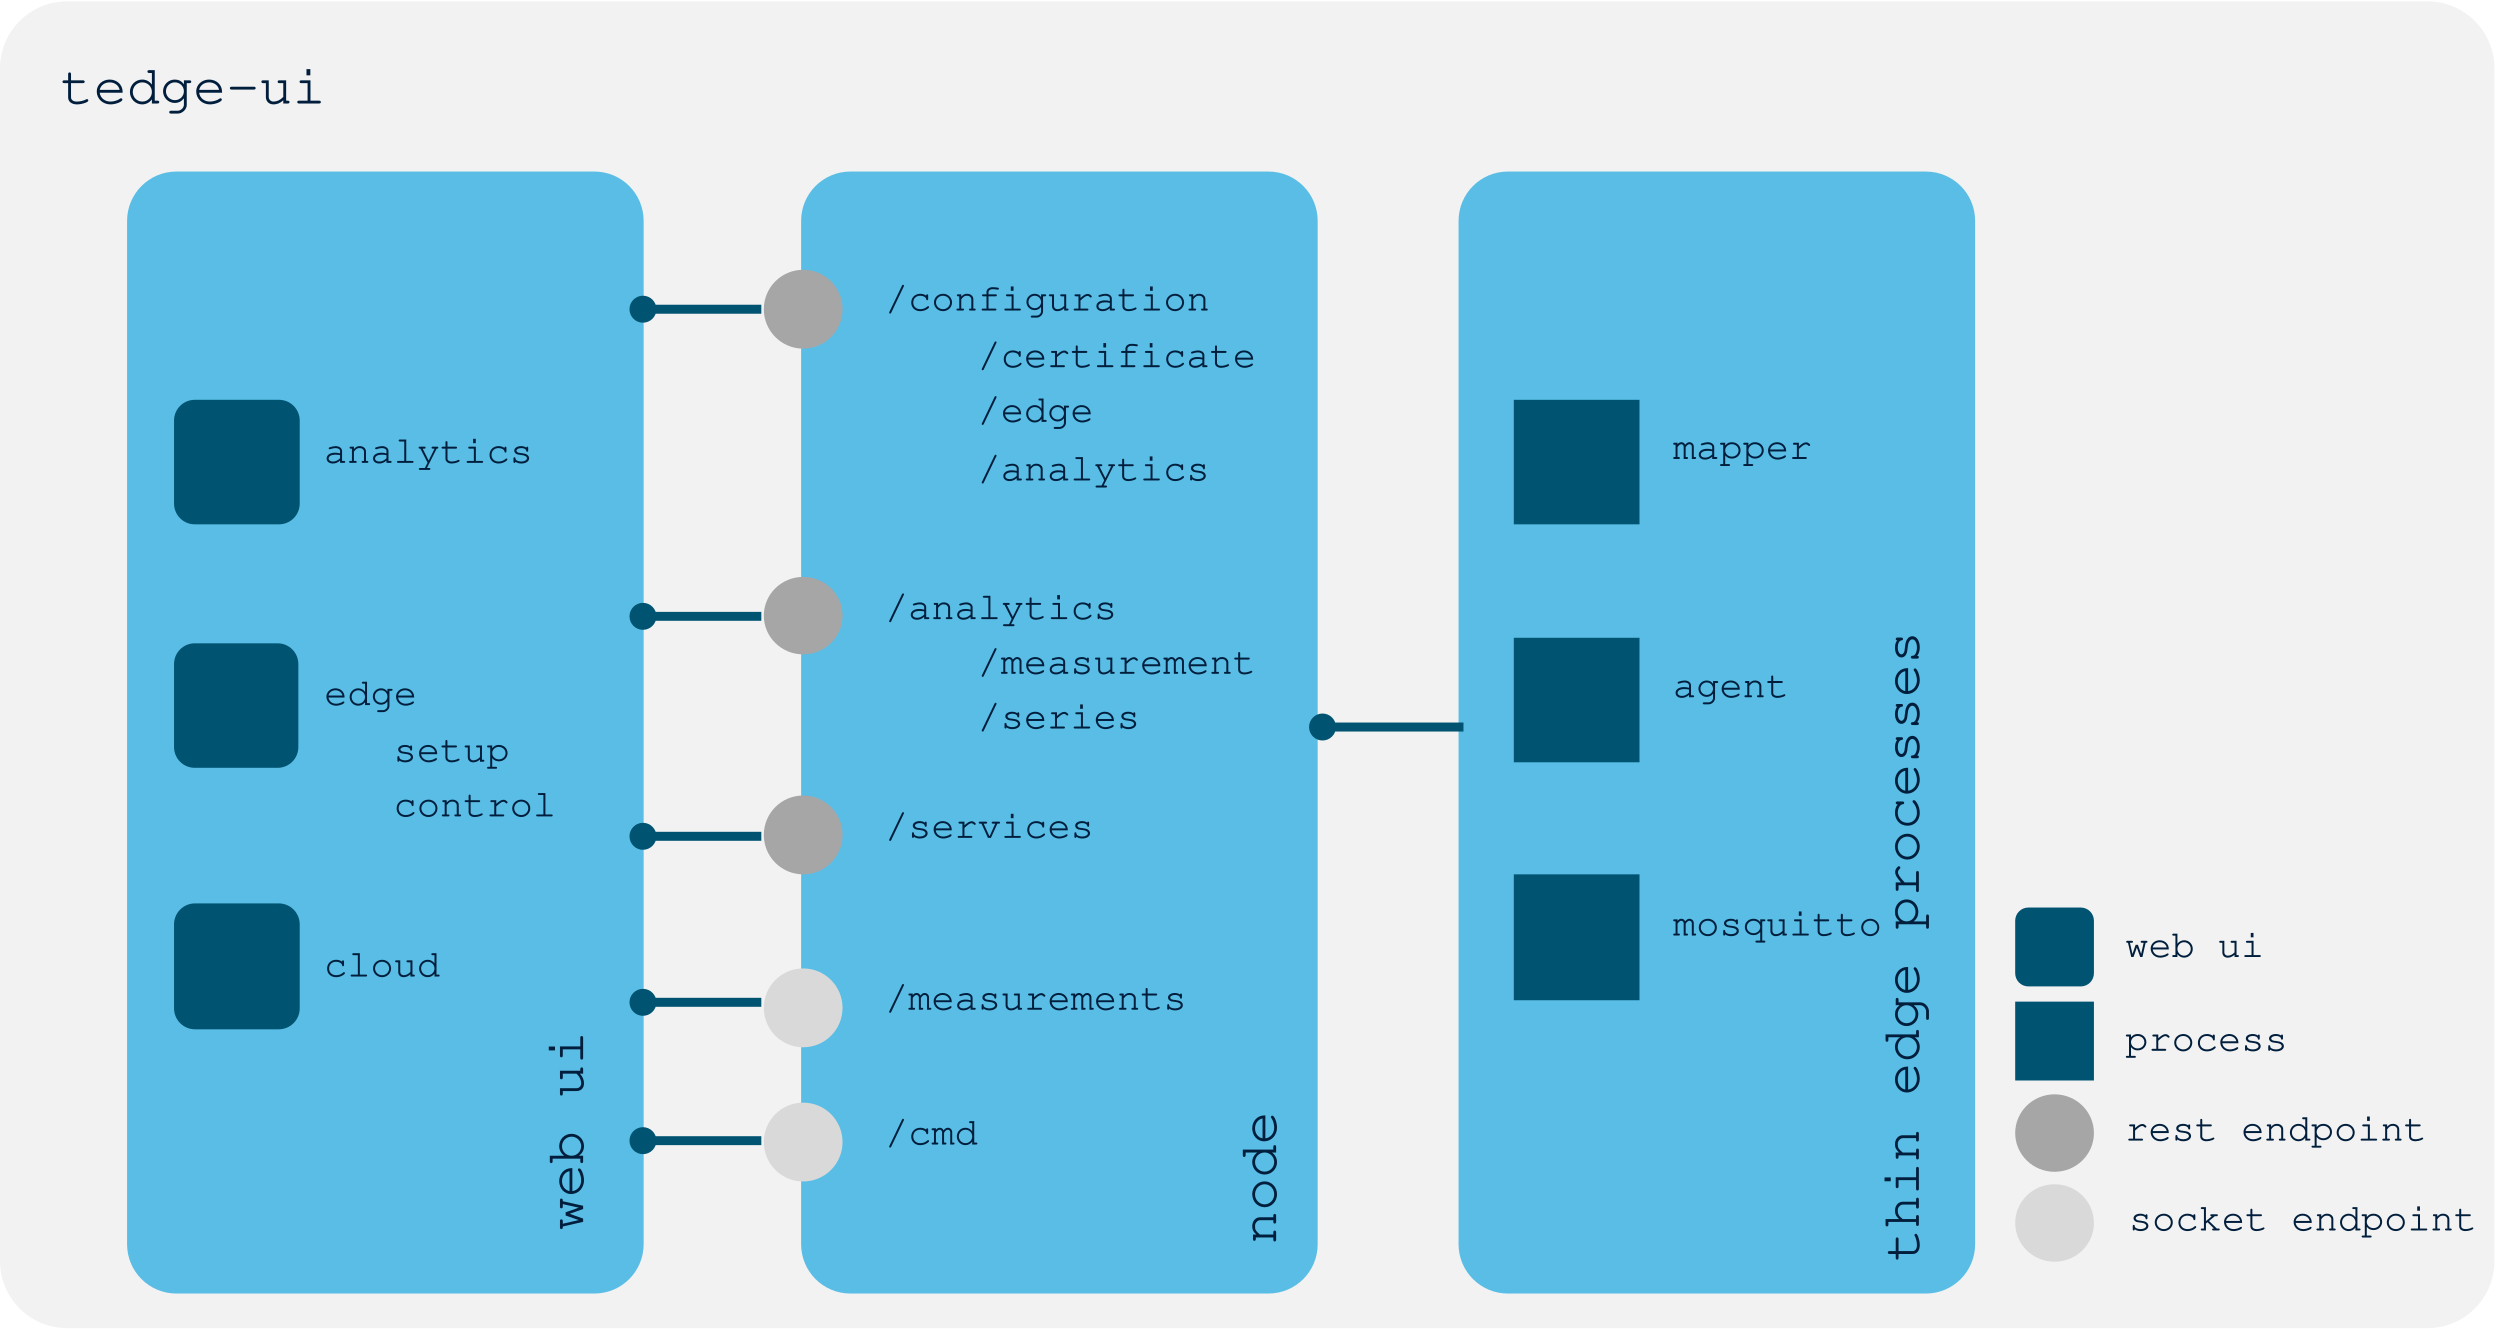
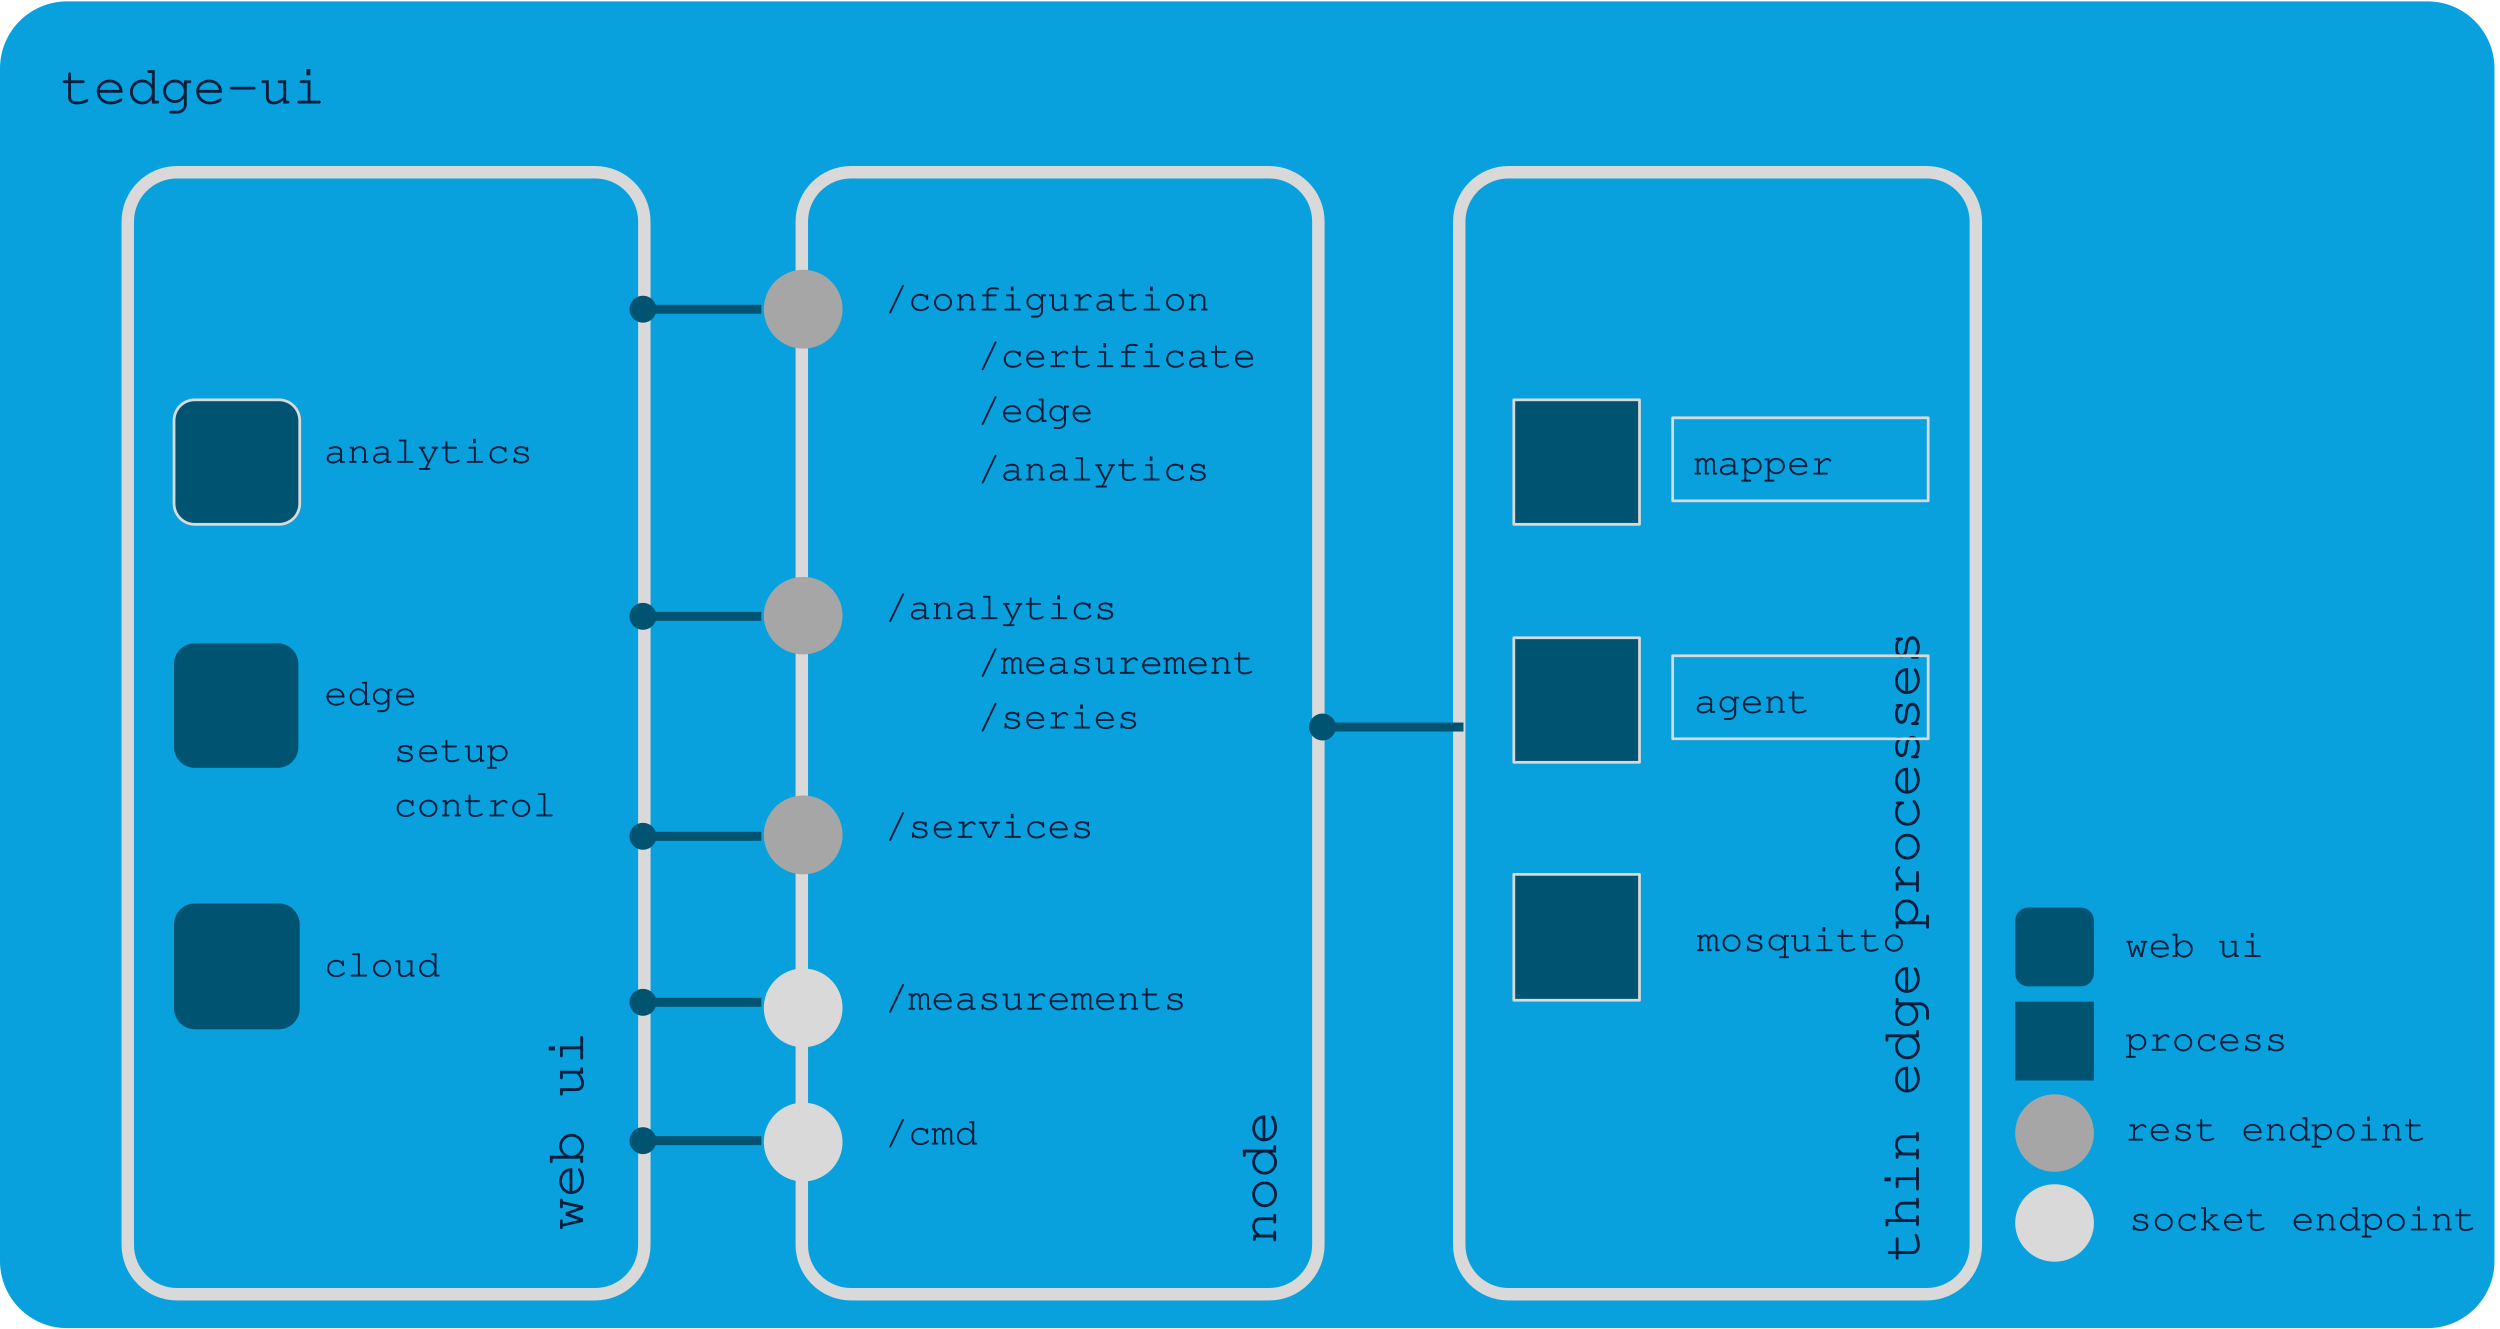
<svg xmlns="http://www.w3.org/2000/svg" width="1280" height="680" overflow="hidden">
  <defs>
    <clipPath id="clip0">
      <rect x="0" y="20" width="1280" height="680" />
    </clipPath>
  </defs>
  <g clip-path="url(#clip0)" transform="matrix(1 0 0 1 0 -20)">
-     <path d="M52.331 59.054C52.331 40.109 67.689 24.751 86.634 24.751L1295.2 24.751C1314.14 24.751 1329.5 40.109 1329.5 59.054L1329.5 668.637C1329.5 687.581 1314.14 702.939 1295.2 702.939L86.634 702.939C67.689 702.939 52.331 687.581 52.331 668.637Z" fill="#F2F2F2" fill-rule="evenodd" fill-opacity="1" transform="matrix(1 0 0 1.00163 -52.3315 -4.08333)" />
-     <path d="M462.497 136.948C462.497 123.024 473.786 111.735 487.71 111.735L701.77 111.735C715.697 111.735 726.983 123.024 726.983 136.948L726.983 660.047C726.983 673.972 715.697 685.26 701.77 685.26L487.71 685.26C473.786 685.26 462.497 673.972 462.497 660.047Z" fill="#08A1DE" fill-rule="evenodd" fill-opacity="0.651" transform="matrix(1 0 0 1.00163 -52.3315 -4.08333)" />
+     <path d="M52.331 59.054C52.331 40.109 67.689 24.751 86.634 24.751L1295.2 24.751C1314.14 24.751 1329.5 40.109 1329.5 59.054L1329.5 668.637C1329.5 687.581 1314.14 702.939 1295.2 702.939L86.634 702.939C67.689 702.939 52.331 687.581 52.331 668.637Z" fill="#08A1DE" fill-rule="evenodd" fill-opacity="1" transform="matrix(1 0 0 1.00163 -52.3315 -4.08333)" />
+     <path d="M462.851 137.302C462.851 123.377 474.14 112.088 488.064 112.088L702.124 112.088C716.05 112.088 727.337 123.377 727.337 137.302L727.337 660.4C727.337 674.325 716.05 685.613 702.124 685.613L488.064 685.613C474.14 685.613 462.851 674.325 462.851 660.4Z" stroke="#D9D9D9" stroke-width="6.365" stroke-linecap="butt" stroke-linejoin="round" stroke-miterlimit="10" stroke-opacity="1" fill="#08A1DE" fill-rule="evenodd" fill-opacity="0.651" transform="matrix(1 0 0 1.00163 -52.3315 -4.08333)" />
    <path d="M443.403 182.099C443.403 170.968 452.427 161.945 463.558 161.945 474.689 161.945 483.713 170.968 483.713 182.099 483.713 193.23 474.689 202.254 463.558 202.254 452.427 202.254 443.403 193.23 443.403 182.099Z" fill="#A6A6A6" fill-rule="evenodd" fill-opacity="1" transform="matrix(1 0 0 1.00163 -52.3315 -4.08333)" />
    <text fill="#011F3D" fill-opacity="1" font-family="Courier,Courier_MSFontService,sans-serif" font-style="normal" font-variant="normal" font-weight="400" font-stretch="normal" font-size="28" text-anchor="start" direction="ltr" writing-mode="lr-tb" unicode-bidi="normal" text-decoration="none" transform="matrix(0.707182 0 0 0.708333 453.105 179)">/configuration<tspan fill="#011F3D" fill-opacity="1" font-family="Courier,Courier_MSFontService,sans-serif" font-style="normal" font-variant="normal" font-weight="400" font-stretch="normal" font-size="28" text-anchor="start" direction="ltr" writing-mode="lr-tb" unicode-bidi="normal" text-decoration="none" x="67" y="40.941">/certificate</tspan>
      <tspan fill="#011F3D" fill-opacity="1" font-family="Courier,Courier_MSFontService,sans-serif" font-style="normal" font-variant="normal" font-weight="400" font-stretch="normal" font-size="28" text-anchor="start" direction="ltr" writing-mode="lr-tb" unicode-bidi="normal" text-decoration="none" x="67" y="80.471">/edge</tspan>
      <tspan fill="#011F3D" fill-opacity="1" font-family="Courier,Courier_MSFontService,sans-serif" font-style="normal" font-variant="normal" font-weight="400" font-stretch="normal" font-size="28" text-anchor="start" direction="ltr" writing-mode="lr-tb" unicode-bidi="normal" text-decoration="none" x="67" y="122.824">/analytics</tspan>
    </text>
    <path d="M443.403 338.74C443.403 327.804 452.427 318.939 463.558 318.939 474.689 318.939 483.713 327.804 483.713 338.74 483.713 349.676 474.689 358.541 463.558 358.541 452.427 358.541 443.403 349.676 443.403 338.74Z" fill="#A6A6A6" fill-rule="evenodd" fill-opacity="1" transform="matrix(1 0 0 1.00163 -52.3315 -4.08333)" />
    <text fill="#011F3D" fill-opacity="1" font-family="Courier,Courier_MSFontService,sans-serif" font-style="normal" font-variant="normal" font-weight="400" font-stretch="normal" font-size="28" text-anchor="start" direction="ltr" writing-mode="lr-tb" unicode-bidi="normal" text-decoration="none" transform="matrix(0.707182 0 0 0.708333 453.105 337)">/analytics<tspan fill="#011F3D" fill-opacity="1" font-family="Courier,Courier_MSFontService,sans-serif" font-style="normal" font-variant="normal" font-weight="400" font-stretch="normal" font-size="28" text-anchor="start" direction="ltr" writing-mode="lr-tb" unicode-bidi="normal" text-decoration="none" x="67" y="39.529">/measurement</tspan>
      <tspan fill="#011F3D" fill-opacity="1" font-family="Courier,Courier_MSFontService,sans-serif" font-style="normal" font-variant="normal" font-weight="400" font-stretch="normal" font-size="28" text-anchor="start" direction="ltr" writing-mode="lr-tb" unicode-bidi="normal" text-decoration="none" x="67" y="79.059">/series</tspan>
    </text>
    <path d="M443.403 450.829C443.403 439.698 452.427 430.674 463.558 430.674 474.689 430.674 483.713 439.698 483.713 450.829 483.713 461.96 474.689 470.983 463.558 470.983 452.427 470.983 443.403 461.96 443.403 450.829Z" fill="#A6A6A6" fill-rule="evenodd" fill-opacity="1" transform="matrix(1 0 0 1.00163 -52.3315 -4.08333)" />
    <text fill="#011F3D" fill-opacity="1" font-family="Courier,Courier_MSFontService,sans-serif" font-style="normal" font-variant="normal" font-weight="400" font-stretch="normal" font-size="28" text-anchor="start" direction="ltr" writing-mode="lr-tb" unicode-bidi="normal" text-decoration="none" transform="matrix(0.707182 0 0 0.708333 453.105 449)">/services</text>
    <path d="M443.403 539.227C443.403 528.096 452.427 519.072 463.558 519.072 474.689 519.072 483.713 528.096 483.713 539.227 483.713 550.358 474.689 559.381 463.558 559.381 452.427 559.381 443.403 550.358 443.403 539.227Z" fill="#D9D9D9" fill-rule="evenodd" fill-opacity="1" transform="matrix(1 0 0 1.00163 -52.3315 -4.08333)" />
    <text fill="#011F3D" fill-opacity="1" font-family="Courier,Courier_MSFontService,sans-serif" font-style="normal" font-variant="normal" font-weight="400" font-stretch="normal" font-size="28" text-anchor="start" direction="ltr" writing-mode="lr-tb" unicode-bidi="normal" text-decoration="none" transform="matrix(0.707182 0 0 0.708333 453.105 537)">/measurements</text>
    <path d="M443.403 607.823C443.403 596.692 452.427 587.669 463.558 587.669 474.689 587.669 483.713 596.692 483.713 607.823 483.713 618.954 474.689 627.978 463.558 627.978 452.427 627.978 443.403 618.954 443.403 607.823Z" fill="#D9D9D9" fill-rule="evenodd" fill-opacity="1" transform="matrix(1 0 0 1.00163 -52.3315 -4.08333)" />
    <text fill="#011F3D" fill-opacity="1" font-family="Courier,Courier_MSFontService,sans-serif" font-style="normal" font-variant="normal" font-weight="400" font-stretch="normal" font-size="28" text-anchor="start" direction="ltr" writing-mode="lr-tb" unicode-bidi="normal" text-decoration="none" transform="matrix(0.707182 0 0 0.708333 453.105 606)">/cmd</text>
-     <path d="M799.116 136.948C799.116 123.024 810.403 111.735 824.327 111.735L1038.39 111.735C1052.32 111.735 1063.6 123.024 1063.6 136.948L1063.6 660.047C1063.6 673.972 1052.32 685.26 1038.39 685.26L824.327 685.26C810.403 685.26 799.116 673.972 799.116 660.047Z" fill="#08A1DE" fill-rule="evenodd" fill-opacity="0.651" transform="matrix(1 0 0 1.00163 -52.3315 -4.08333)" />
+     <path d="M799.47 137.302C799.47 123.377 810.756 112.088 824.681 112.088L1038.74 112.088C1052.67 112.088 1063.96 123.377 1063.96 137.302L1063.96 660.4C1063.96 674.325 1052.67 685.613 1038.74 685.613L824.681 685.613C810.756 685.613 799.47 674.325 799.47 660.4Z" stroke="#D9D9D9" stroke-width="6.365" stroke-linecap="butt" stroke-linejoin="round" stroke-miterlimit="10" stroke-opacity="1" fill="#08A1DE" fill-rule="evenodd" fill-opacity="0.529" transform="matrix(1 0 0 1.00163 -52.3315 -4.08333)" />
    <text fill="#011F3D" fill-opacity="1" font-family="Courier,Courier_MSFontService,sans-serif" font-style="normal" font-variant="normal" font-weight="400" font-stretch="normal" font-size="40" text-anchor="start" direction="ltr" writing-mode="lr-tb" unicode-bidi="normal" text-decoration="none" transform="matrix(-1.29907e-16 -0.708333 0.707182 -1.30119e-16 982.467 666)">thin edge processes</text>
-     <path d="M117.392 136.948C117.392 123.024 128.681 111.735 142.605 111.735L356.665 111.735C370.59 111.735 381.878 123.024 381.878 136.948L381.878 660.047C381.878 673.972 370.59 685.26 356.665 685.26L142.605 685.26C128.681 685.26 117.392 673.972 117.392 660.047Z" fill="#08A1DE" fill-rule="evenodd" fill-opacity="0.651" transform="matrix(1 0 0 1.00163 -52.3315 -4.08333)" />
+     <path d="M117.746 137.302C117.746 123.377 129.035 112.088 142.959 112.088L357.019 112.088C370.943 112.088 382.232 123.377 382.232 137.302L382.232 660.4C382.232 674.325 370.943 685.613 357.019 685.613L142.959 685.613C129.035 685.613 117.746 674.325 117.746 660.4Z" stroke="#D9D9D9" stroke-width="6.365" stroke-linecap="butt" stroke-linejoin="round" stroke-miterlimit="10" stroke-opacity="1" fill="#08A1DE" fill-rule="evenodd" fill-opacity="0.651" transform="matrix(1 0 0 1.00163 -52.3315 -4.08333)" />
    <text fill="#011F3D" fill-opacity="1" font-family="Courier,Courier_MSFontService,sans-serif" font-style="normal" font-variant="normal" font-weight="400" font-stretch="normal" font-size="40" text-anchor="start" direction="ltr" writing-mode="lr-tb" unicode-bidi="normal" text-decoration="none" transform="matrix(-1.29907e-16 -0.708333 0.707182 -1.30119e-16 298.558 650)">web ui</text>
    <text fill="#011F3D" fill-opacity="1" font-family="Courier,Courier_MSFontService,sans-serif" font-style="normal" font-variant="normal" font-weight="400" font-stretch="normal" font-size="28" text-anchor="start" direction="ltr" writing-mode="lr-tb" unicode-bidi="normal" text-decoration="none" transform="matrix(0.707182 0 0 0.708333 165.908 257)">analytics<tspan fill="#011F3D" fill-opacity="1" font-family="Courier,Courier_MSFontService,sans-serif" font-style="normal" font-variant="normal" font-weight="400" font-stretch="normal" font-size="28" text-anchor="start" direction="ltr" writing-mode="lr-tb" unicode-bidi="normal" text-decoration="none" x="0.1" y="175.059">edge</tspan>
      <tspan fill="#011F3D" fill-opacity="1" font-family="Courier,Courier_MSFontService,sans-serif" font-style="normal" font-variant="normal" font-weight="400" font-stretch="normal" font-size="28" text-anchor="start" direction="ltr" writing-mode="lr-tb" unicode-bidi="normal" text-decoration="none" x="50.35" y="216">setup</tspan>
      <tspan fill="#011F3D" fill-opacity="1" font-family="Courier,Courier_MSFontService,sans-serif" font-style="normal" font-variant="normal" font-weight="400" font-stretch="normal" font-size="28" text-anchor="start" direction="ltr" writing-mode="lr-tb" unicode-bidi="normal" text-decoration="none" x="50.35" y="255.529">control</tspan>
      <tspan fill="#011F3D" fill-opacity="1" font-family="Courier,Courier_MSFontService,sans-serif" font-style="normal" font-variant="normal" font-weight="400" font-stretch="normal" font-size="28" text-anchor="start" direction="ltr" writing-mode="lr-tb" unicode-bidi="normal" text-decoration="none" x="0" y="371.294">cloud</tspan>
    </text>
    <text fill="#011F3D" fill-opacity="1" font-family="Courier,Courier_MSFontService,sans-serif" font-style="normal" font-variant="normal" font-weight="400" font-stretch="normal" font-size="40" text-anchor="start" direction="ltr" writing-mode="lr-tb" unicode-bidi="normal" text-decoration="none" transform="matrix(-1.29907e-16 -0.708333 0.707182 -1.30119e-16 653.383 657)">node</text>
    <path d="M1084.11 603.227C1084.11 592.291 1093.13 583.425 1104.27 583.425 1115.4 583.425 1124.42 592.291 1124.42 603.227 1124.42 614.162 1115.4 623.028 1104.27 623.028 1093.13 623.028 1084.11 614.162 1084.11 603.227Z" fill="#A6A6A6" fill-rule="evenodd" fill-opacity="1" transform="matrix(1 0 0 1.00163 -52.3315 -4.08333)" />
    <text fill="#011F3D" fill-opacity="1" font-family="Courier,Courier_MSFontService,sans-serif" font-style="normal" font-variant="normal" font-weight="400" font-stretch="normal" font-size="28" text-anchor="start" direction="ltr" writing-mode="lr-tb" unicode-bidi="normal" text-decoration="none" transform="matrix(0.707182 0 0 0.708333 1088.11 604)">rest endpoint</text>
    <path d="M1084.11 649.193C1084.11 638.258 1093.13 629.392 1104.27 629.392 1115.4 629.392 1124.42 638.258 1124.42 649.193 1124.42 660.129 1115.4 668.995 1104.27 668.995 1093.13 668.995 1084.11 660.129 1084.11 649.193Z" fill="#D9D9D9" fill-rule="evenodd" fill-opacity="1" transform="matrix(1 0 0 1.00163 -52.3315 -4.08333)" />
    <text fill="#011F3D" fill-opacity="1" font-family="Courier,Courier_MSFontService,sans-serif" font-style="normal" font-variant="normal" font-weight="400" font-stretch="normal" font-size="28" text-anchor="start" direction="ltr" writing-mode="lr-tb" unicode-bidi="normal" text-decoration="none" transform="matrix(0.707182 0 0 0.708333 1090.02 650)">socket endpoint</text>
    <path d="M1084.11 536.044 1124.42 536.044 1124.42 576.354 1084.11 576.354Z" fill="#005371" fill-rule="nonzero" fill-opacity="1" transform="matrix(1 0 0 1.00163 -52.3315 -4.08333)" />
    <text fill="#011F3D" fill-opacity="1" font-family="Courier,Courier_MSFontService,sans-serif" font-style="normal" font-variant="normal" font-weight="400" font-stretch="normal" font-size="28" text-anchor="start" direction="ltr" writing-mode="lr-tb" unicode-bidi="normal" text-decoration="none" transform="matrix(0.707182 0 0 0.708333 1088.11 558)">process<tspan fill="#011F3D" fill-opacity="1" font-family="Courier,Courier_MSFontService,sans-serif" font-style="normal" font-variant="normal" font-weight="400" font-stretch="normal" font-size="28" text-anchor="start" direction="ltr" writing-mode="lr-tb" unicode-bidi="normal" text-decoration="none" x="-0.006" y="-67.765">web </tspan>
      <tspan fill="#011F3D" fill-opacity="1" font-family="Courier,Courier_MSFontService,sans-serif" font-style="normal" font-variant="normal" font-weight="400" font-stretch="normal" font-size="28" text-anchor="start" direction="ltr" writing-mode="lr-tb" unicode-bidi="normal" text-decoration="none" x="66.994" y="-67.765">ui</tspan>
    </text>
    <path d="M1084.11 494.674C1084.11 490.963 1087.12 487.956 1090.83 487.956L1117.7 487.956C1121.41 487.956 1124.42 490.963 1124.42 494.674L1124.42 521.547C1124.42 525.258 1121.41 528.265 1117.7 528.265L1090.83 528.265C1087.12 528.265 1084.11 525.258 1084.11 521.547Z" fill="#005371" fill-rule="evenodd" fill-opacity="1" transform="matrix(1 0 0 1.00163 -52.3315 -4.08333)" />
-     <path d="M827.403 228.42 891.757 228.42 891.757 292.066 827.403 292.066Z" fill="#005371" fill-rule="nonzero" fill-opacity="1" transform="matrix(1 0 0 1.00163 -52.3315 -4.08333)" />
-     <text fill="#011F3D" fill-opacity="1" font-family="Courier,Courier_MSFontService,sans-serif" font-style="normal" font-variant="normal" font-weight="400" font-stretch="normal" font-size="28" text-anchor="start" direction="ltr" writing-mode="lr-tb" unicode-bidi="normal" text-decoration="none" transform="matrix(0.707182 0 0 0.708333 856.568 255)">mapper</text>
-     <path d="M827.403 350.055 891.757 350.055 891.757 413.702 827.403 413.702Z" fill="#005371" fill-rule="nonzero" fill-opacity="1" transform="matrix(1 0 0 1.00163 -52.3315 -4.08333)" />
-     <text fill="#011F3D" fill-opacity="1" font-family="Courier,Courier_MSFontService,sans-serif" font-style="normal" font-variant="normal" font-weight="400" font-stretch="normal" font-size="28" text-anchor="start" direction="ltr" writing-mode="lr-tb" unicode-bidi="normal" text-decoration="none" transform="matrix(0.707182 0 0 0.708333 856.568 377)">agent</text>
-     <path d="M827.403 470.983 891.757 470.983 891.757 535.337 827.403 535.337Z" fill="#005371" fill-rule="nonzero" fill-opacity="1" transform="matrix(1 0 0 1.00163 -52.3315 -4.08333)" />
-     <text fill="#011F3D" fill-opacity="1" font-family="Courier,Courier_MSFontService,sans-serif" font-style="normal" font-variant="normal" font-weight="400" font-stretch="normal" font-size="28" text-anchor="start" direction="ltr" writing-mode="lr-tb" unicode-bidi="normal" text-decoration="none" transform="matrix(0.707182 0 0 0.708333 856.568 499)">mosquitto</text>
-     <path d="M141.436 239.028C141.436 233.169 146.186 228.42 152.044 228.42L195.182 228.42C201.041 228.42 205.79 233.169 205.79 239.028L205.79 281.459C205.79 287.317 201.041 292.066 195.182 292.066L152.044 292.066C146.186 292.066 141.436 287.317 141.436 281.459Z" fill="#005371" fill-rule="evenodd" fill-opacity="1" transform="matrix(1 0 0 1.00163 -52.3315 -4.08333)" />
+     <path d="M827.403 228.42 891.757 228.42 891.757 292.066 827.403 292.066Z" stroke="#D9D9D9" stroke-width="1.414" stroke-linecap="butt" stroke-linejoin="round" stroke-miterlimit="10" stroke-opacity="1" fill="#005371" fill-rule="nonzero" fill-opacity="1" transform="matrix(1 0 0 1.00163 -52.3315 -4.08333)" />
+     <path d="M908.729 237.613 1039.56 237.613 1039.56 280.044 908.729 280.044Z" stroke="#D9D9D9" stroke-width="1.414" stroke-linecap="butt" stroke-linejoin="round" stroke-miterlimit="10" stroke-opacity="1" fill="none" fill-rule="nonzero" transform="matrix(1 0 0 1.00163 -52.3315 -4.08333)" />
+     <text fill="#011F3D" fill-opacity="1" font-family="Courier,Courier_MSFontService,sans-serif" font-style="normal" font-variant="normal" font-weight="400" font-stretch="normal" font-size="28" text-anchor="start" direction="ltr" writing-mode="lr-tb" unicode-bidi="normal" text-decoration="none" transform="matrix(0.707182 0 0 0.708333 867.394 263)">mapper</text>
+     <path d="M827.403 350.055 891.757 350.055 891.757 413.702 827.403 413.702Z" stroke="#D9D9D9" stroke-width="1.414" stroke-linecap="butt" stroke-linejoin="round" stroke-miterlimit="10" stroke-opacity="1" fill="#005371" fill-rule="nonzero" fill-opacity="1" transform="matrix(1 0 0 1.00163 -52.3315 -4.08333)" />
+     <path d="M908.729 359.249 1039.56 359.249 1039.56 401.68 908.729 401.68Z" stroke="#D9D9D9" stroke-width="1.414" stroke-linecap="butt" stroke-linejoin="round" stroke-miterlimit="10" stroke-opacity="1" fill="none" fill-rule="nonzero" transform="matrix(1 0 0 1.00163 -52.3315 -4.08333)" />
+     <text fill="#011F3D" fill-opacity="1" font-family="Courier,Courier_MSFontService,sans-serif" font-style="normal" font-variant="normal" font-weight="400" font-stretch="normal" font-size="28" text-anchor="start" direction="ltr" writing-mode="lr-tb" unicode-bidi="normal" text-decoration="none" transform="matrix(0.707182 0 0 0.708333 867.394 385)">agent</text>
+     <path d="M827.403 470.983 891.757 470.983 891.757 535.337 827.403 535.337Z" stroke="#D9D9D9" stroke-width="1.414" stroke-linecap="butt" stroke-linejoin="round" stroke-miterlimit="10" stroke-opacity="1" fill="#005371" fill-rule="nonzero" fill-opacity="1" transform="matrix(1 0 0 1.00163 -52.3315 -4.08333)" />
+     <text fill="#011F3D" fill-opacity="1" font-family="Courier,Courier_MSFontService,sans-serif" font-style="normal" font-variant="normal" font-weight="400" font-stretch="normal" font-size="28" text-anchor="start" direction="ltr" writing-mode="lr-tb" unicode-bidi="normal" text-decoration="none" transform="matrix(0.707182 0 0 0.708333 868.696 507)">mosquitto</text>
+     <path d="M141.436 239.028C141.436 233.169 146.186 228.42 152.044 228.42L195.182 228.42C201.041 228.42 205.79 233.169 205.79 239.028L205.79 281.459C205.79 287.317 201.041 292.066 195.182 292.066L152.044 292.066C146.186 292.066 141.436 287.317 141.436 281.459Z" stroke="#D9D9D9" stroke-width="1.414" stroke-linecap="butt" stroke-linejoin="round" stroke-miterlimit="10" stroke-opacity="1" fill="#005371" fill-rule="evenodd" fill-opacity="1" transform="matrix(1 0 0 1.00163 -52.3315 -4.08333)" />
    <path d="M141.436 363.492C141.436 357.633 146.186 352.884 152.044 352.884L194.475 352.884C200.333 352.884 205.083 357.633 205.083 363.492L205.083 405.923C205.083 411.781 200.333 416.53 194.475 416.53L152.044 416.53C146.186 416.53 141.436 411.781 141.436 405.923Z" fill="#005371" fill-rule="evenodd" fill-opacity="1" transform="matrix(1 0 0 1.00163 -52.3315 -4.08333)" />
    <path d="M141.436 496.56C141.436 490.636 146.238 485.834 152.162 485.834L195.064 485.834C200.988 485.834 205.79 490.636 205.79 496.56L205.79 539.462C205.79 545.386 200.988 550.188 195.064 550.188L152.162 550.188C146.238 550.188 141.436 545.386 141.436 539.462Z" fill="#005371" fill-rule="evenodd" fill-opacity="1" transform="matrix(1 0 0 1.00163 -52.3315 -4.08333)" />
    <text fill="#011F3D" fill-opacity="1" font-family="Courier,Courier_MSFontService,sans-serif" font-style="normal" font-variant="normal" font-weight="400" font-stretch="normal" font-size="40" text-anchor="start" direction="ltr" writing-mode="lr-tb" unicode-bidi="normal" text-decoration="none" transform="matrix(0.707182 0 0 0.708333 30.9279 73)">tedge-ui</text>
    <path d="M381.525 179.801 442.126 179.801 442.126 184.398 381.525 184.398ZM381.525 188.994C377.717 188.994 374.63 185.908 374.63 182.099 374.63 178.291 377.717 175.204 381.525 175.204 385.333 175.204 388.42 178.291 388.42 182.099 388.42 185.908 385.333 188.994 381.525 188.994Z" fill="#005371" fill-rule="nonzero" fill-opacity="1" transform="matrix(1 0 0 1.00163 -52.3315 -4.08333)" />
    <path d="M381.525 336.796 442.126 336.796 442.126 341.392 381.525 341.392ZM381.525 345.989C377.717 345.989 374.63 342.902 374.63 339.094 374.63 335.286 377.717 332.199 381.525 332.199 385.333 332.199 388.42 335.286 388.42 339.094 388.42 342.902 385.333 345.989 381.525 345.989Z" fill="#005371" fill-rule="nonzero" fill-opacity="1" transform="matrix(1 0 0 1.00163 -52.3315 -4.08333)" />
    <path d="M381.525 449.238 442.126 449.238 442.126 453.834 381.525 453.834ZM381.525 458.431C377.717 458.431 374.63 455.344 374.63 451.536 374.63 447.728 377.717 444.641 381.525 444.641 385.333 444.641 388.42 447.728 388.42 451.536 388.42 455.344 385.333 458.431 381.525 458.431Z" fill="#005371" fill-rule="nonzero" fill-opacity="1" transform="matrix(1 0 0 1.00163 -52.3315 -4.08333)" />
    <path d="M381.525 534.099 442.126 534.099 442.126 538.696 381.525 538.696ZM381.525 543.293C377.717 543.293 374.63 540.206 374.63 536.398 374.63 532.59 377.717 529.503 381.525 529.503 385.333 529.503 388.42 532.59 388.42 536.398 388.42 540.206 385.333 543.293 381.525 543.293Z" fill="#005371" fill-rule="nonzero" fill-opacity="1" transform="matrix(1 0 0 1.00163 -52.3315 -4.08333)" />
    <path d="M381.525 604.818 442.126 604.818 442.126 609.414 381.525 609.414ZM381.525 614.011C377.717 614.011 374.63 610.924 374.63 607.116 374.63 603.308 377.717 600.221 381.525 600.221 385.333 600.221 388.42 603.308 388.42 607.116 388.42 610.924 385.333 614.011 381.525 614.011Z" fill="#005371" fill-rule="nonzero" fill-opacity="1" transform="matrix(1 0 0 1.00163 -52.3315 -4.08333)" />
    <path d="M729.459 393.37 801.627 393.37 801.627 397.967 729.459 397.967ZM729.459 402.564C725.654 402.564 722.564 399.477 722.564 395.669 722.564 391.86 725.654 388.773 729.459 388.773 733.263 388.773 736.354 391.86 736.354 395.669 736.354 399.477 733.263 402.564 729.459 402.564Z" fill="#005371" fill-rule="nonzero" fill-opacity="1" transform="matrix(1 0 0 1.00163 -52.3315 -4.08333)" />
  </g>
</svg>
